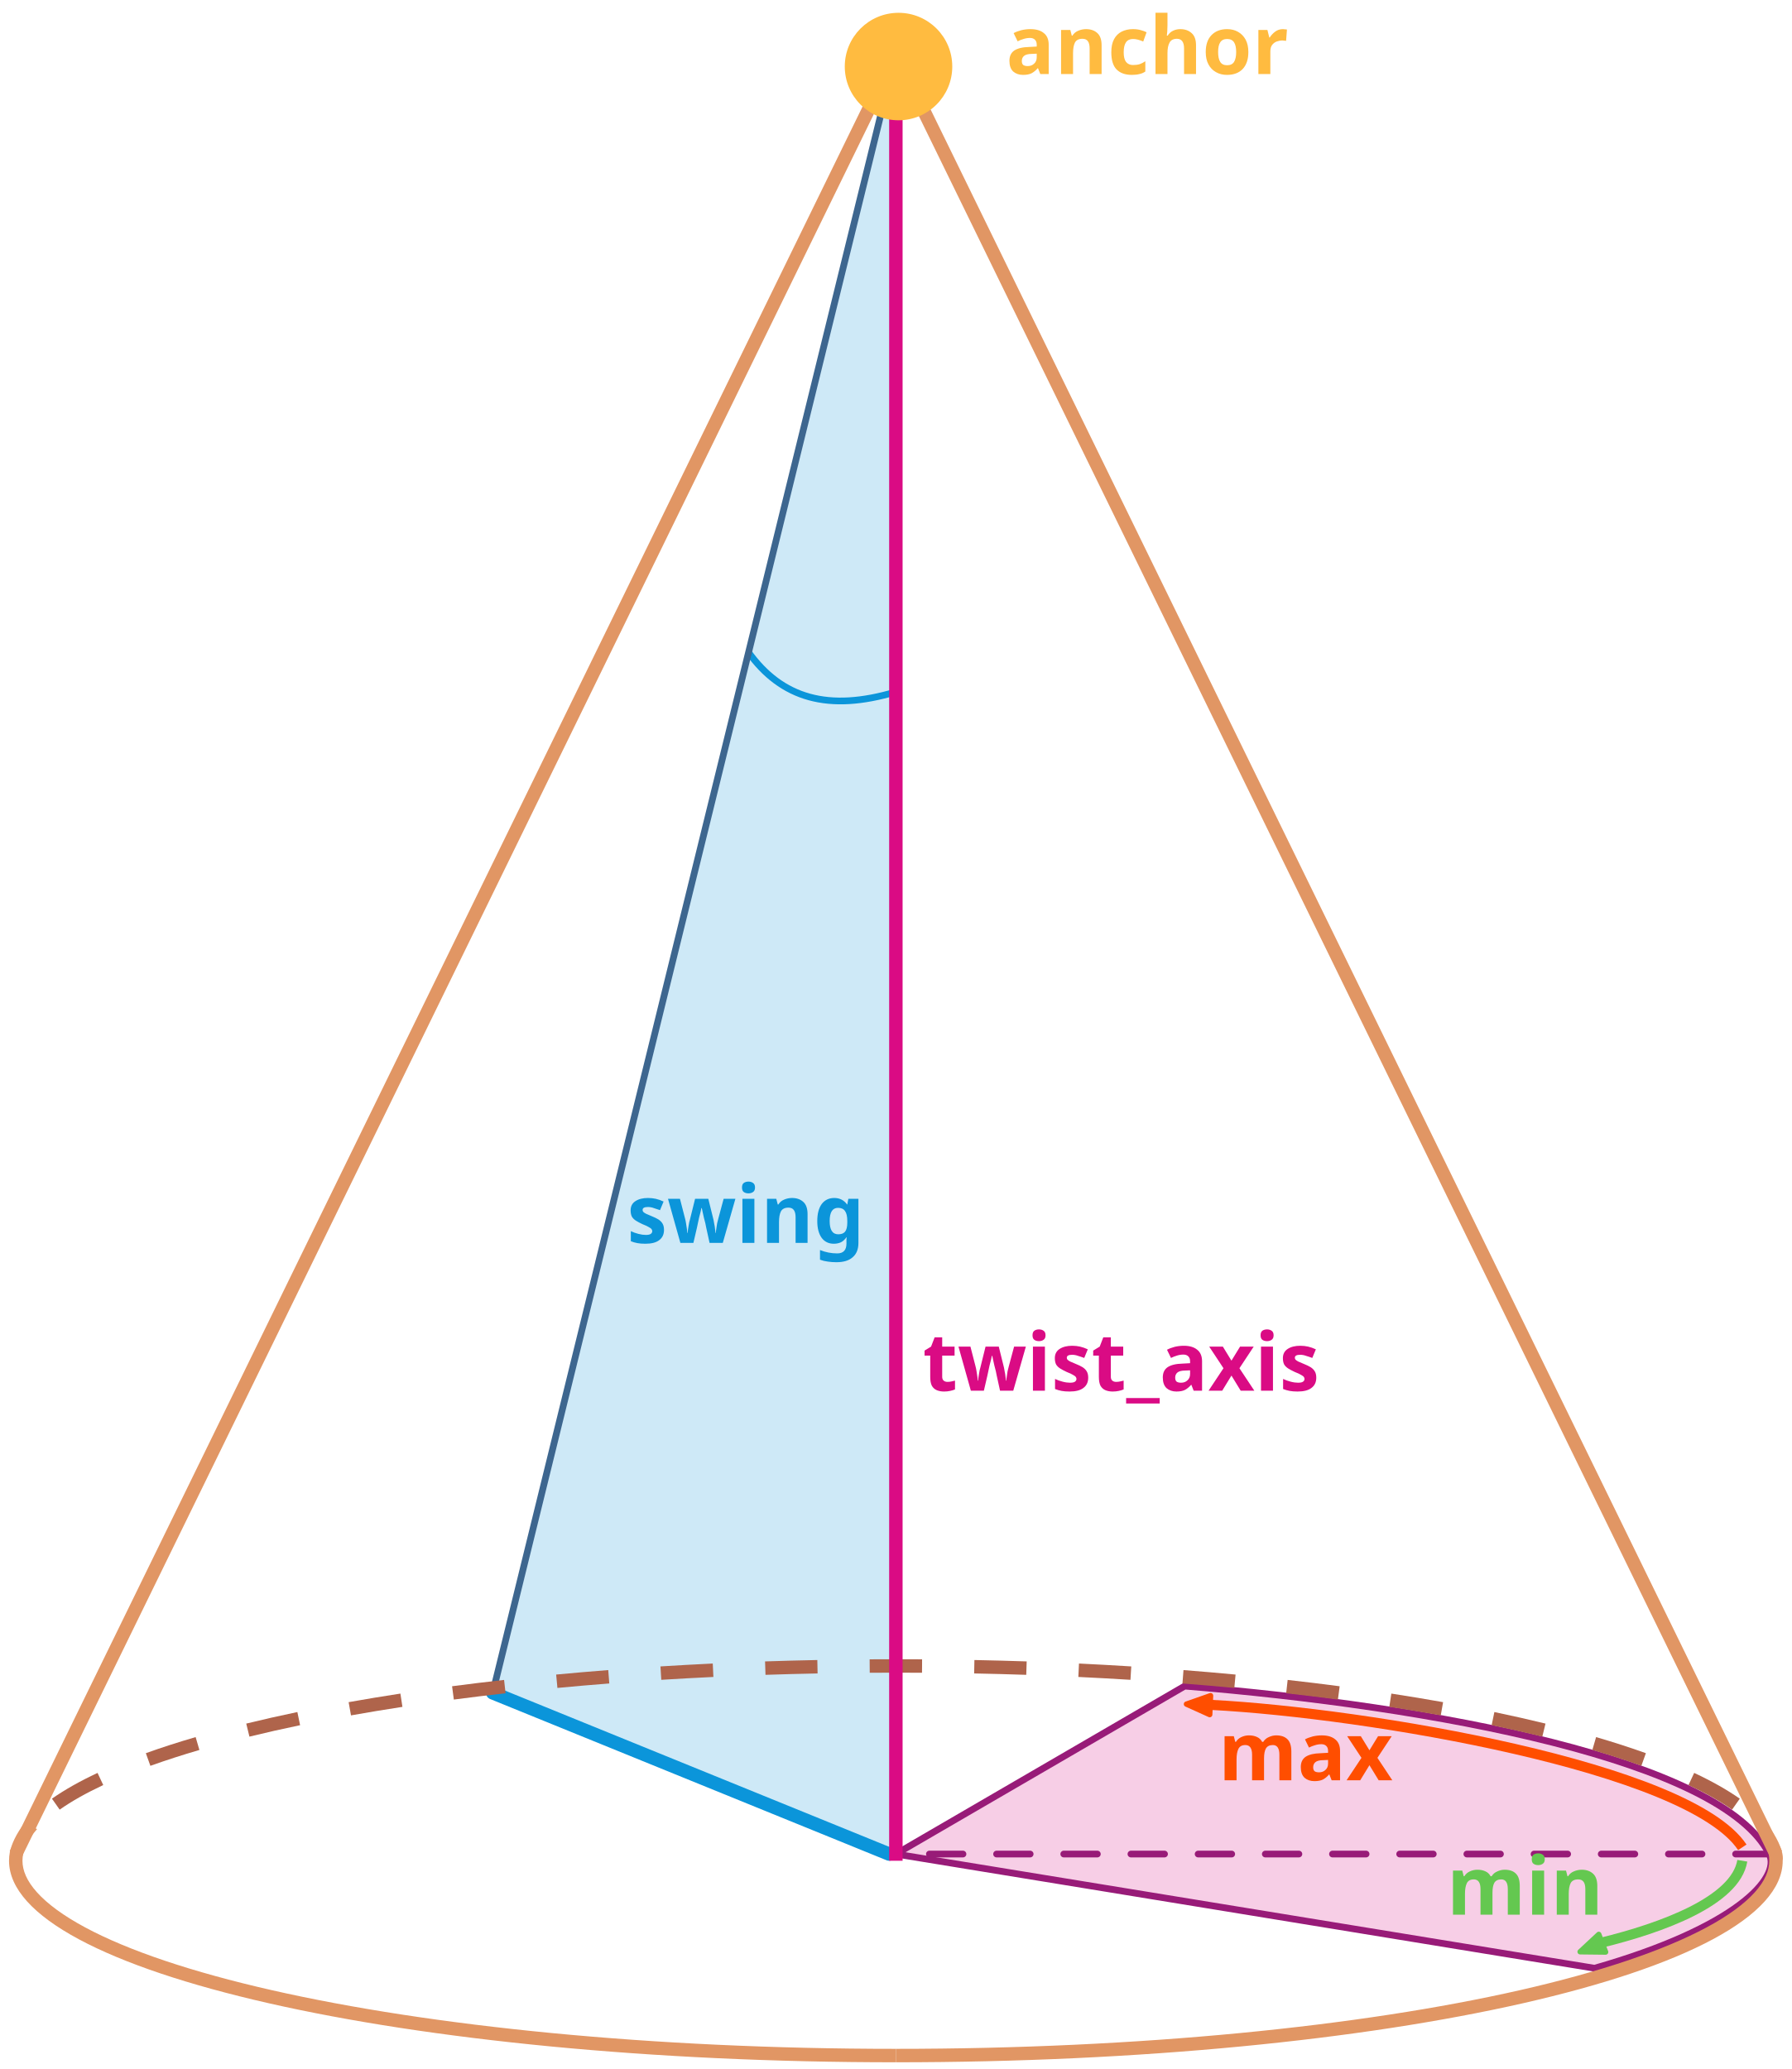
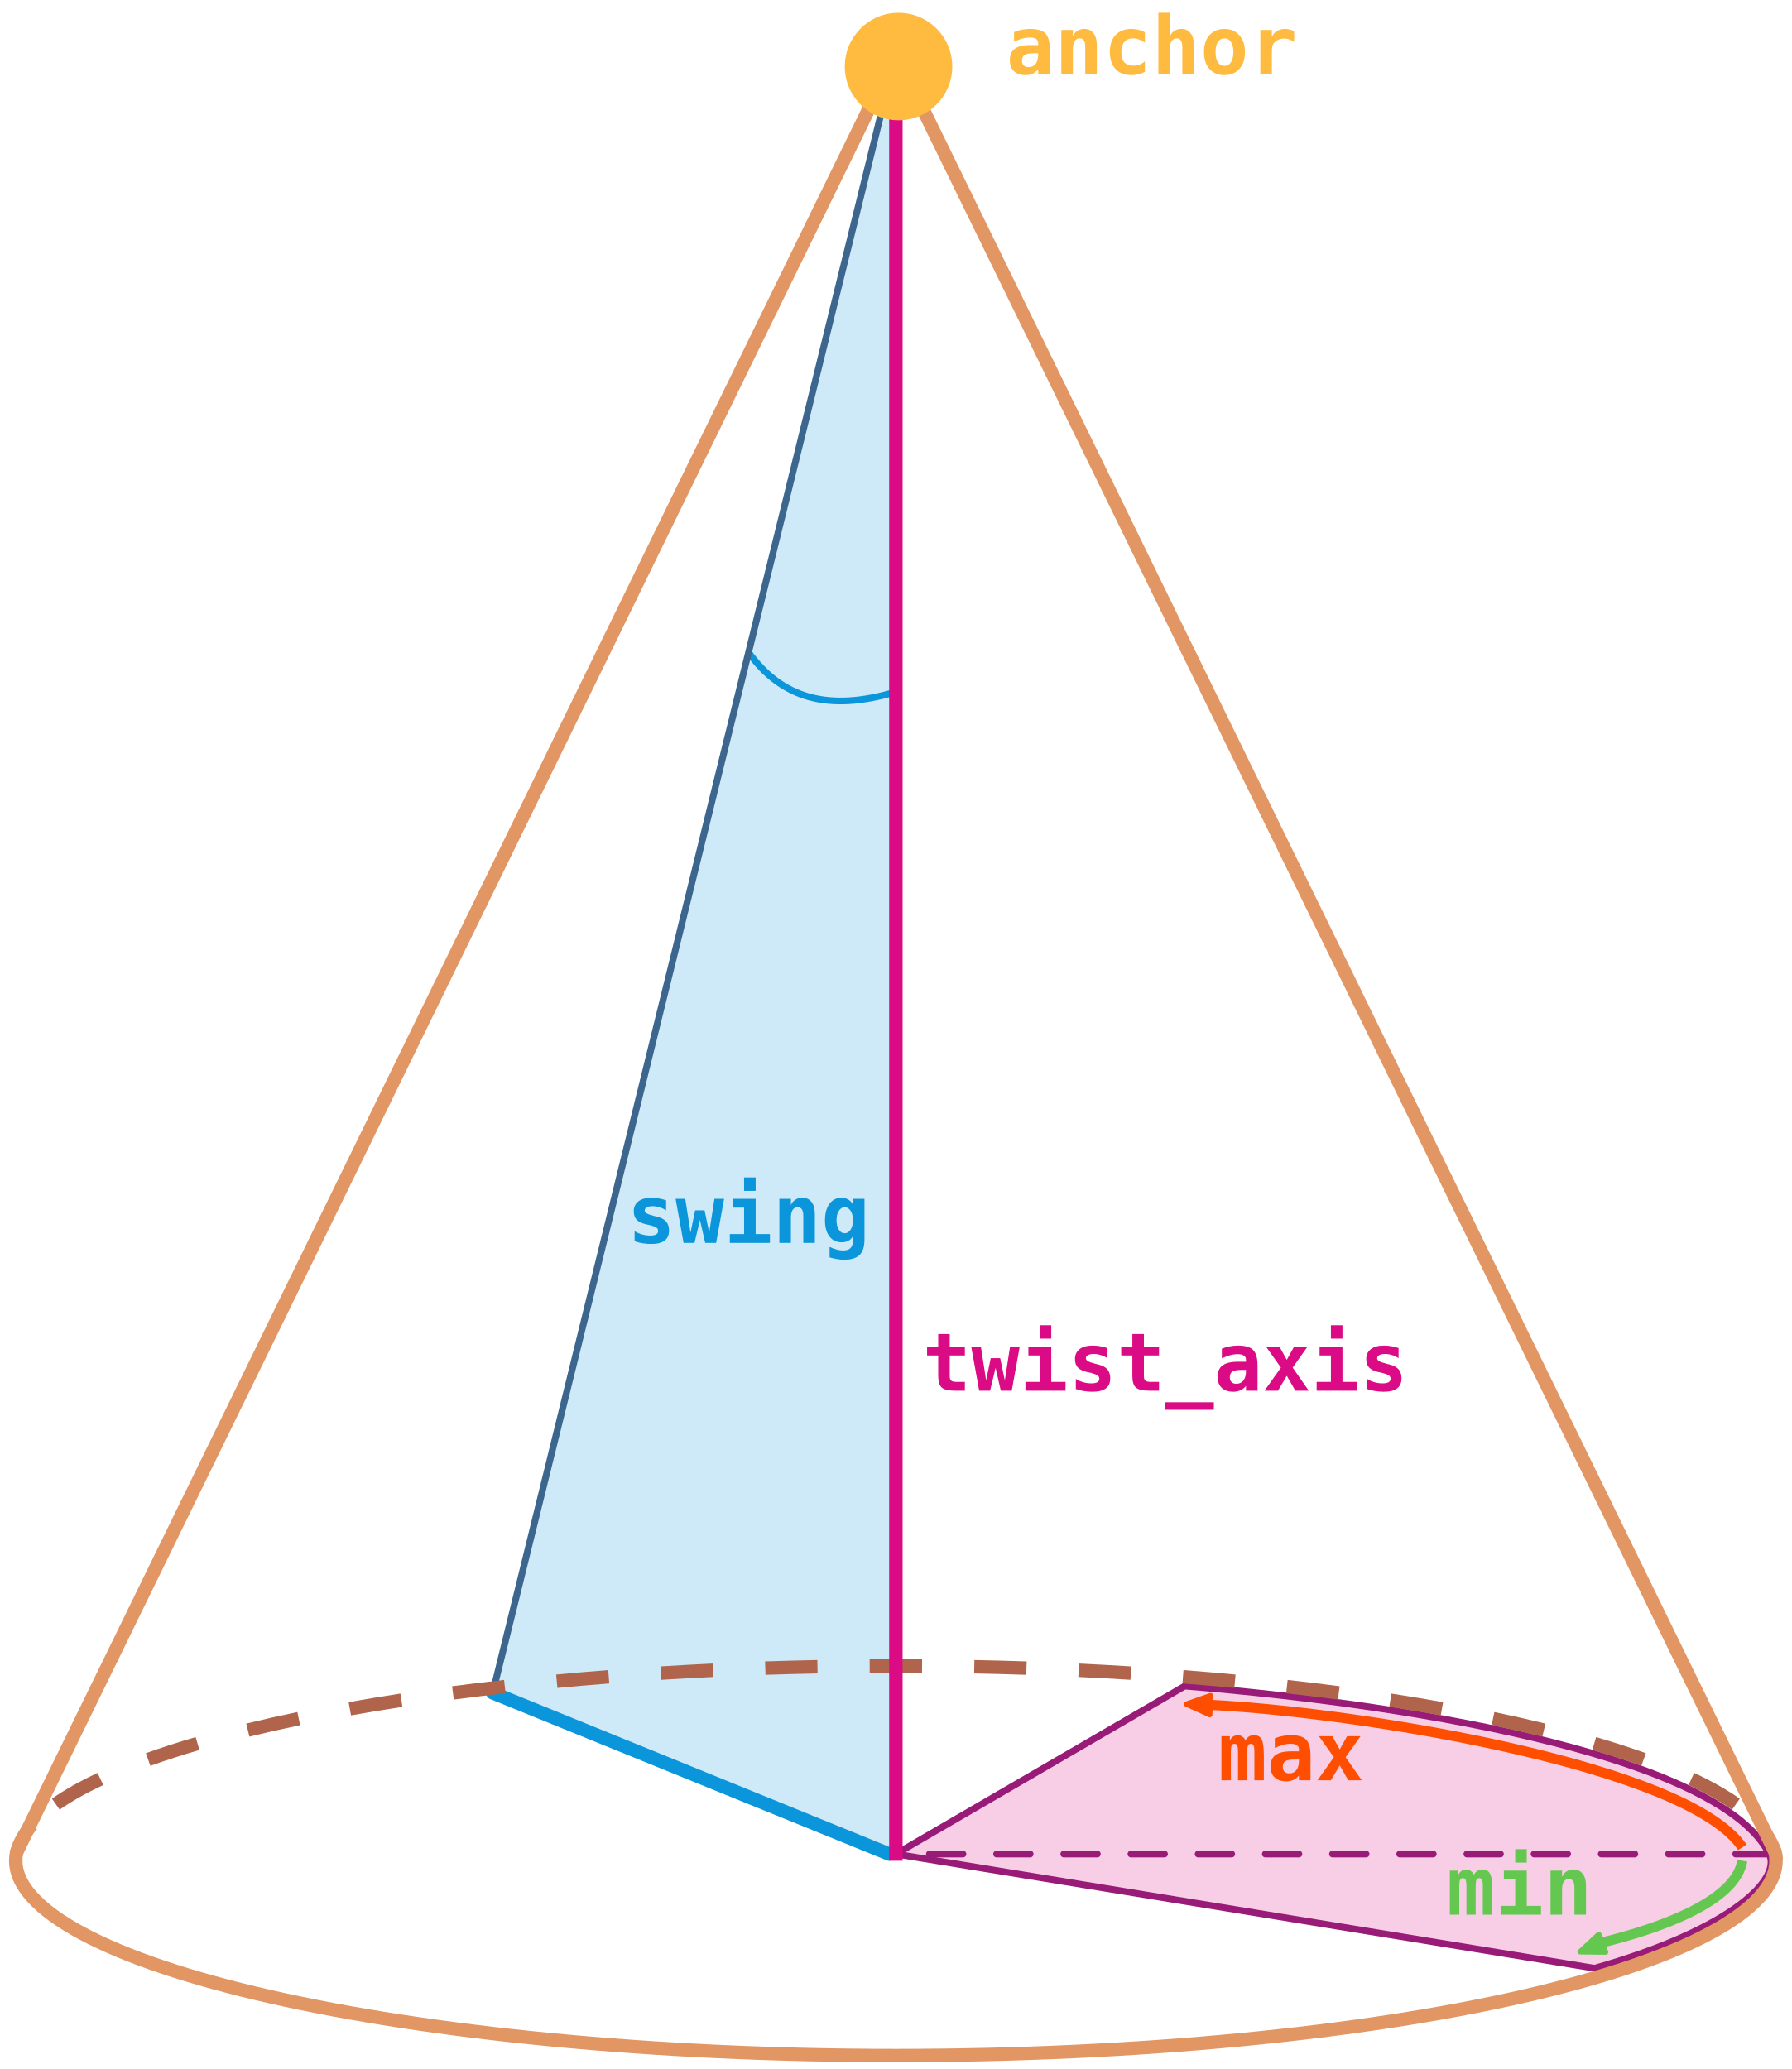
<svg xmlns="http://www.w3.org/2000/svg" width="400" height="462" viewBox="0 0 132 154" fill="none">
  <path d="M87.5 125.5C106 127 127.5 131 131 138C131.894 139.789 128.5 143.5 118 146.5L66 138L87.5 125.5Z" fill="#DA0B84" fill-opacity="0.2" stroke="#981B78" stroke-width="0.5" />
  <path d="M66 4L36 126L66 138V4Z" fill="#0B95DA" fill-opacity="0.2" />
  <path d="M66 51.5C61 53 57.5 52 55 48.5" stroke="#0B95DA" stroke-width="0.5" />
  <path d="M66 4L36 126" stroke="#3D668F" stroke-width="0.5" stroke-linecap="round" />
  <path d="M65.5 138L36 126" stroke="#0B95DA" stroke-linecap="round" />
  <path d="M131 138L66.006 138" stroke="#981B78" stroke-width="0.5" stroke-linecap="round" stroke-dasharray="2.5 2.5" />
  <path d="M3.774 134.695C4.656 134.076 5.738 133.464 7.017 132.865L6.593 131.961C5.276 132.578 4.14 133.219 3.2 133.879L3.774 134.695Z" fill="#AF644B" />
  <path d="M128.811 133.879C127.87 133.219 126.735 132.578 125.418 131.961L124.995 132.865C126.273 133.464 127.356 134.076 128.237 134.695L128.811 133.879Z" fill="#AF644B" />
  <path d="M10.525 131.434C11.655 131.028 12.872 130.634 14.173 130.254L13.893 129.295C12.575 129.68 11.338 130.08 10.188 130.493L10.525 131.434Z" fill="#AF644B" />
  <path d="M121.823 130.493C120.673 130.08 119.436 129.68 118.118 129.295L117.839 130.254C119.139 130.634 120.357 131.028 121.486 131.434L121.823 130.493Z" fill="#AF644B" />
  <path d="M17.896 129.261C19.101 128.966 20.359 128.682 21.667 128.41L21.464 127.431C20.145 127.705 18.876 127.993 17.659 128.29L17.755 128.684L17.896 129.261Z" fill="#AF644B" />
  <path d="M114.352 128.29C113.135 127.993 111.865 127.705 110.547 127.431L110.345 128.41C111.653 128.682 112.91 128.966 114.115 129.261L114.257 128.684L114.352 128.29Z" fill="#AF644B" />
  <path d="M29.208 126.552L29.132 126.058L29.131 126.057C27.812 126.259 26.528 126.473 25.279 126.695L25.455 127.68C26.695 127.458 27.972 127.247 29.283 127.046L29.208 126.552Z" fill="#AF644B" />
  <path d="M106.731 126.695C105.483 126.473 104.198 126.259 102.88 126.057L102.804 126.552L102.729 127.046C104.04 127.247 105.316 127.458 106.557 127.68L106.731 126.695Z" fill="#AF644B" />
  <path d="M33.108 126.502C34.366 126.336 35.65 126.18 36.959 126.033L36.848 125.04C35.533 125.187 34.242 125.344 32.978 125.511L33.108 126.502Z" fill="#AF644B" />
  <path d="M99.032 125.511C97.768 125.344 96.478 125.187 95.163 125.04L95.053 126.033C96.362 126.18 97.646 126.336 98.903 126.502L99.013 125.672L99.032 125.511Z" fill="#AF644B" />
  <path d="M40.817 125.636C42.084 125.516 43.372 125.405 44.678 125.304L44.6 124.307C43.288 124.409 41.996 124.521 40.724 124.641L40.817 125.636Z" fill="#AF644B" />
  <path d="M91.287 124.641C90.015 124.521 88.722 124.409 87.411 124.307L87.334 125.304C88.64 125.405 89.927 125.516 91.194 125.636L91.287 124.641Z" fill="#AF644B" />
  <path d="M52.426 124.819L52.402 124.319L52.378 123.82C51.066 123.883 49.768 123.955 48.485 124.035L48.548 125.032C49.825 124.952 51.118 124.882 52.426 124.819Z" fill="#AF644B" />
  <path d="M83.525 124.035C82.243 123.955 80.945 123.883 79.633 123.82L79.586 124.819C80.893 124.882 82.186 124.952 83.464 125.032L83.525 124.035Z" fill="#AF644B" />
  <path d="M56.303 124.661C57.583 124.618 58.876 124.584 60.18 124.558L60.16 123.559C58.852 123.585 57.555 123.619 56.27 123.662L56.303 124.661Z" fill="#AF644B" />
  <path d="M75.741 123.662C74.456 123.619 73.159 123.585 71.851 123.559L71.832 124.558C73.135 124.584 74.428 124.618 75.709 124.661L75.741 123.662Z" fill="#AF644B" />
  <path d="M67.957 123.507C67.309 123.503 66.659 123.5 66.006 123.5C65.353 123.5 64.702 123.503 64.054 123.507L64.056 123.884L64.061 124.507C64.707 124.503 65.355 124.5 66.006 124.5C66.657 124.5 67.305 124.503 67.951 124.507L67.956 123.884L67.957 123.507Z" fill="#AF644B" />
  <path d="M130 136C130.769 136.854 131.006 137.783 131.006 138.5C131.006 139.217 130.69 140 129.922 140.854C129.148 141.713 127.959 142.591 126.346 143.458C123.12 145.191 118.387 146.783 112.453 148.132C100.601 150.825 84.179 152.5 66.006 152.5V153.5C102.457 153.5 132.006 146.784 132.006 138.5C132.121 137.7 131.387 136.5 131.006 136H130Z" fill="#E19664" />
  <path d="M1.006 138.5C1.006 137.783 1.321 137 2.09 136.146L1.191 135.655C0.499 136.526 0.186 137.311 0.065 137.858C0.026 138.071 0.006 138.285 0.006 138.5C0.006 146.784 29.555 153.5 66.006 153.5V152.5C47.832 152.5 31.41 150.825 19.558 148.132C13.625 146.783 8.891 145.191 5.666 143.458C4.053 142.591 2.864 141.713 2.09 140.854C1.321 140 1.006 139.217 1.006 138.5Z" fill="#E19664" />
  <path d="M66.006 4.5L66.006 138.5" stroke="#DA0B84" />
  <path d="M131.506 138L66.006 4L0.506 138" stroke="#E19664" />
-   <text fill="#64C850" xml:space="preserve" style="white-space: pre" font-family="Fira Code" font-size="6" font-weight="600" letter-spacing="0em">
+   <text fill="#64C850" xml:space="preserve" style="white-space: pre" font-family="'Fira Code', monospace" font-size="6" font-weight="600" letter-spacing="0em">
    <tspan x="107" y="142.51">min</tspan>
  </text>
-   <text fill="#FF4E00" xml:space="preserve" style="white-space: pre" font-family="Fira Code" font-size="6" font-weight="600" letter-spacing="0em">
+   <text fill="#FF4E00" xml:space="preserve" style="white-space: pre" font-family="'Fira Code', monospace" font-size="6" font-weight="600" letter-spacing="0em">
    <tspan x="90" y="132.51">max</tspan>
  </text>
-   <text fill="#DA0B84" xml:space="preserve" style="white-space: pre" font-family="Fira Code" font-size="6" font-weight="600" letter-spacing="0em">
+   <text fill="#DA0B84" xml:space="preserve" style="white-space: pre" font-family="'Fira Code', monospace" font-size="6" font-weight="600" letter-spacing="0em">
    <tspan x="68" y="103.51">twist_axis</tspan>
  </text>
-   <text fill="#0B95DA" xml:space="preserve" style="white-space: pre" font-family="Fira Code" font-size="6" font-weight="600" letter-spacing="0em">
+   <text fill="#0B95DA" xml:space="preserve" style="white-space: pre" font-family="'Fira Code', monospace" font-size="6" font-weight="600" letter-spacing="0em">
    <tspan x="46" y="92.51">swing</tspan>
  </text>
  <circle cx="66.203" cy="4.953" r="4" fill="#FFBB40" />
-   <text fill="#FFBB40" xml:space="preserve" style="white-space: pre" font-family="Fira Code" font-size="6" font-weight="600" letter-spacing="0em">
+   <text fill="#FFBB40" xml:space="preserve" style="white-space: pre" font-family="'Fira Code', monospace" font-size="6" font-weight="600" letter-spacing="0em">
    <tspan x="74.207" y="5.51">anchor</tspan>
  </text>
  <path d="M129 137.5C125 131.5 101 127.5 89.5 126.9" stroke="#FF4E00" stroke-width="0.75" />
  <path d="M87.567 126.651C87.397 126.711 87.387 126.948 87.551 127.022L89.28 127.803C89.409 127.861 89.556 127.771 89.562 127.63L89.624 126.222C89.63 126.081 89.492 125.978 89.358 126.024L87.567 126.651Z" fill="#FF4E00" />
  <path d="M129 138.5C128.5 141.5 123 143.5 118.5 144.6" stroke="#64C850" stroke-width="0.75" />
  <path d="M116.927 145.474C116.746 145.472 116.66 145.251 116.793 145.128L118.181 143.835C118.284 143.738 118.453 143.777 118.504 143.909L119.012 145.223C119.064 145.355 118.965 145.497 118.824 145.495L116.927 145.474Z" fill="#64C850" />
</svg>
